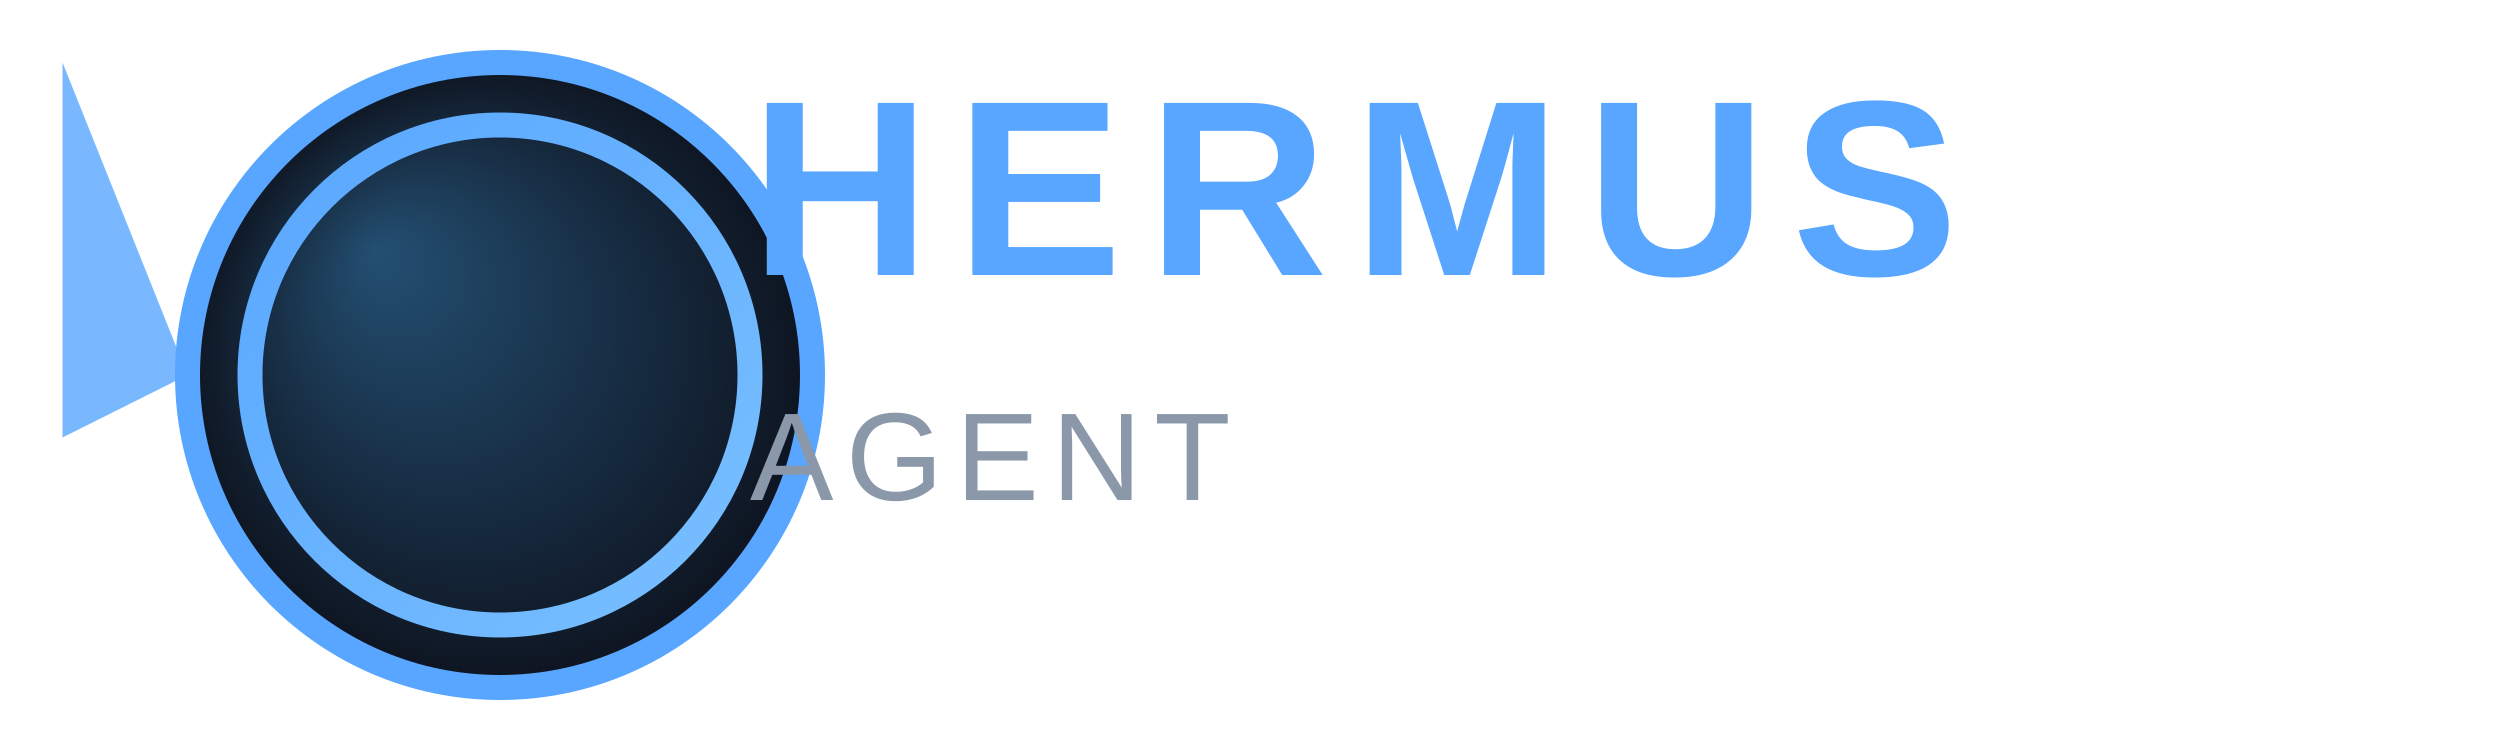
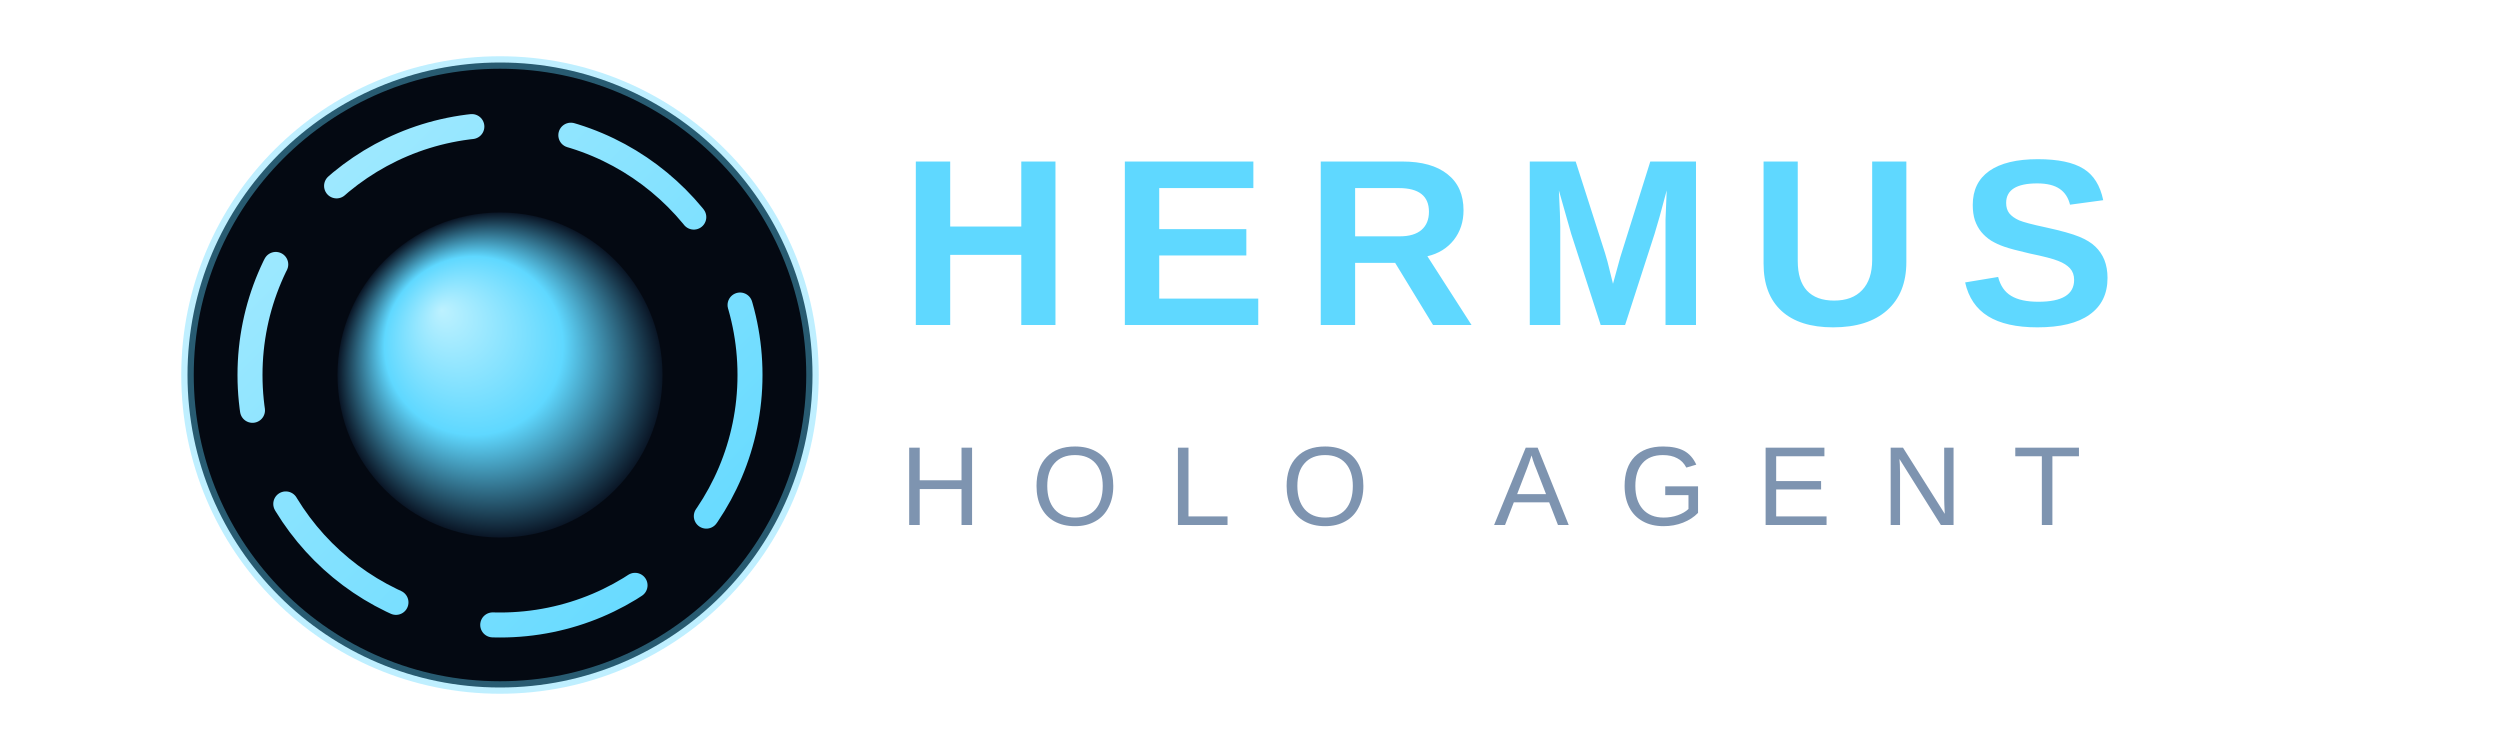
<svg xmlns="http://www.w3.org/2000/svg" viewBox="0 0 200 60">
  <defs>
    <linearGradient id="grad1" x1="0%" y1="0%" x2="100%" y2="100%">
-       <stop offset="0%" style="stop-color:#58a6ff" />
-       <stop offset="100%" style="stop-color:#79c0ff" />
+       <stop offset="0%" style="stop-color:#a7ebff" />
+       <stop offset="100%" style="stop-color:#5fd8ff" />
    </linearGradient>
    <linearGradient id="grad2" x1="0%" y1="0%" x2="100%" y2="0%">
-       <stop offset="0%" style="stop-color:#3fb950" />
-       <stop offset="100%" style="stop-color:#58a6ff" />
+       <stop offset="0%" style="stop-color:#5fd8ff" />
+       <stop offset="100%" style="stop-color:#3f9cff" />
    </linearGradient>
-     <radialGradient id="orb" cx="50%" cy="50%" r="50%" fx="30%" fy="30%">
-       <stop offset="0%" style="stop-color:#234f72" />
-       <stop offset="100%" style="stop-color:#0e1420" />
+     <radialGradient id="orb" cx="50%" cy="50%" r="50%" fx="32%" fy="30%">
+       <stop offset="0%" style="stop-color:#bdf1ff" />
+       <stop offset="55%" style="stop-color:#5fd8ff" />
+       <stop offset="100%" style="stop-color:#0a1626" />
    </radialGradient>
  </defs>
-   <circle cx="40" cy="30" r="25" fill="url(#orb)" stroke="#58a6ff" stroke-width="2" />
-   <circle cx="40" cy="30" r="20" fill="none" stroke="url(#grad1)" stroke-width="2" stroke-linecap="round">
+   <circle cx="40" cy="30" r="25" fill="#040912" stroke="rgba(95,216,255,0.4)" stroke-width="1" />
+   <circle cx="40" cy="30" r="20" fill="none" stroke="url(#grad1)" stroke-width="2" stroke-linecap="round" stroke-dasharray="12 8">
    <animateTransform attributeName="transform" type="rotate" from="0 40 30" to="360 40 30" dur="4s" repeatCount="indefinite" />
  </circle>
-   <text x="60" y="22" font-family="Arial, sans-serif" font-size="20" fill="#58a6ff" font-weight="bold" letter-spacing="2">HERMUS</text>
-   <text x="60" y="40" font-family="Arial, sans-serif" font-size="10" fill="#8b98a9" font-weight="normal" letter-spacing="1">AGENT</text>
-   <path d="M5 5 L15 30 L5 35 Z" fill="#58a6ff" opacity="0.8">
-     <animate attributeName="opacity" values="0.8;1;0.8" dur="2s" repeatCount="indefinite" />
-   </path>
+   <circle cx="40" cy="30" r="13" fill="url(#orb)" />
+   <text x="72" y="26" font-family="Arial, sans-serif" font-size="19" fill="#5fd8ff" font-weight="bold" letter-spacing="3">HERMUS</text>
+   <text x="72" y="42" font-family="Arial, sans-serif" font-size="9" fill="#7e94b0" font-weight="normal" letter-spacing="4">HOLO AGENT</text>
</svg>
